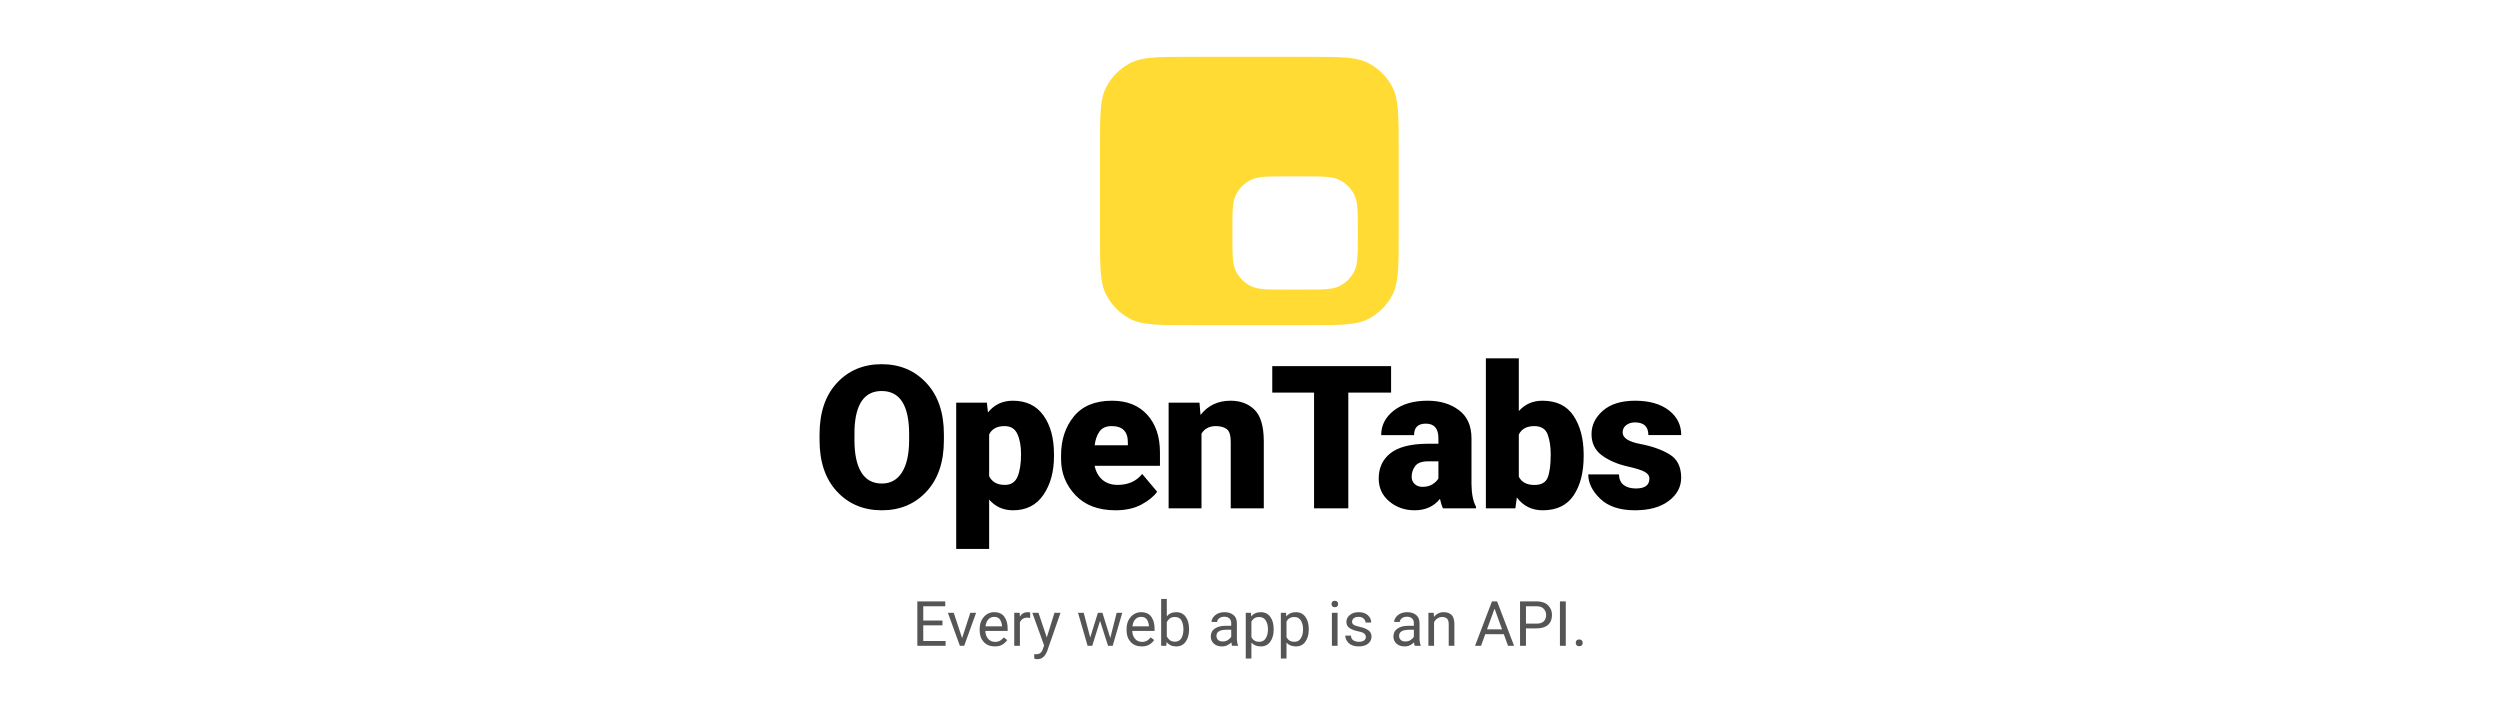
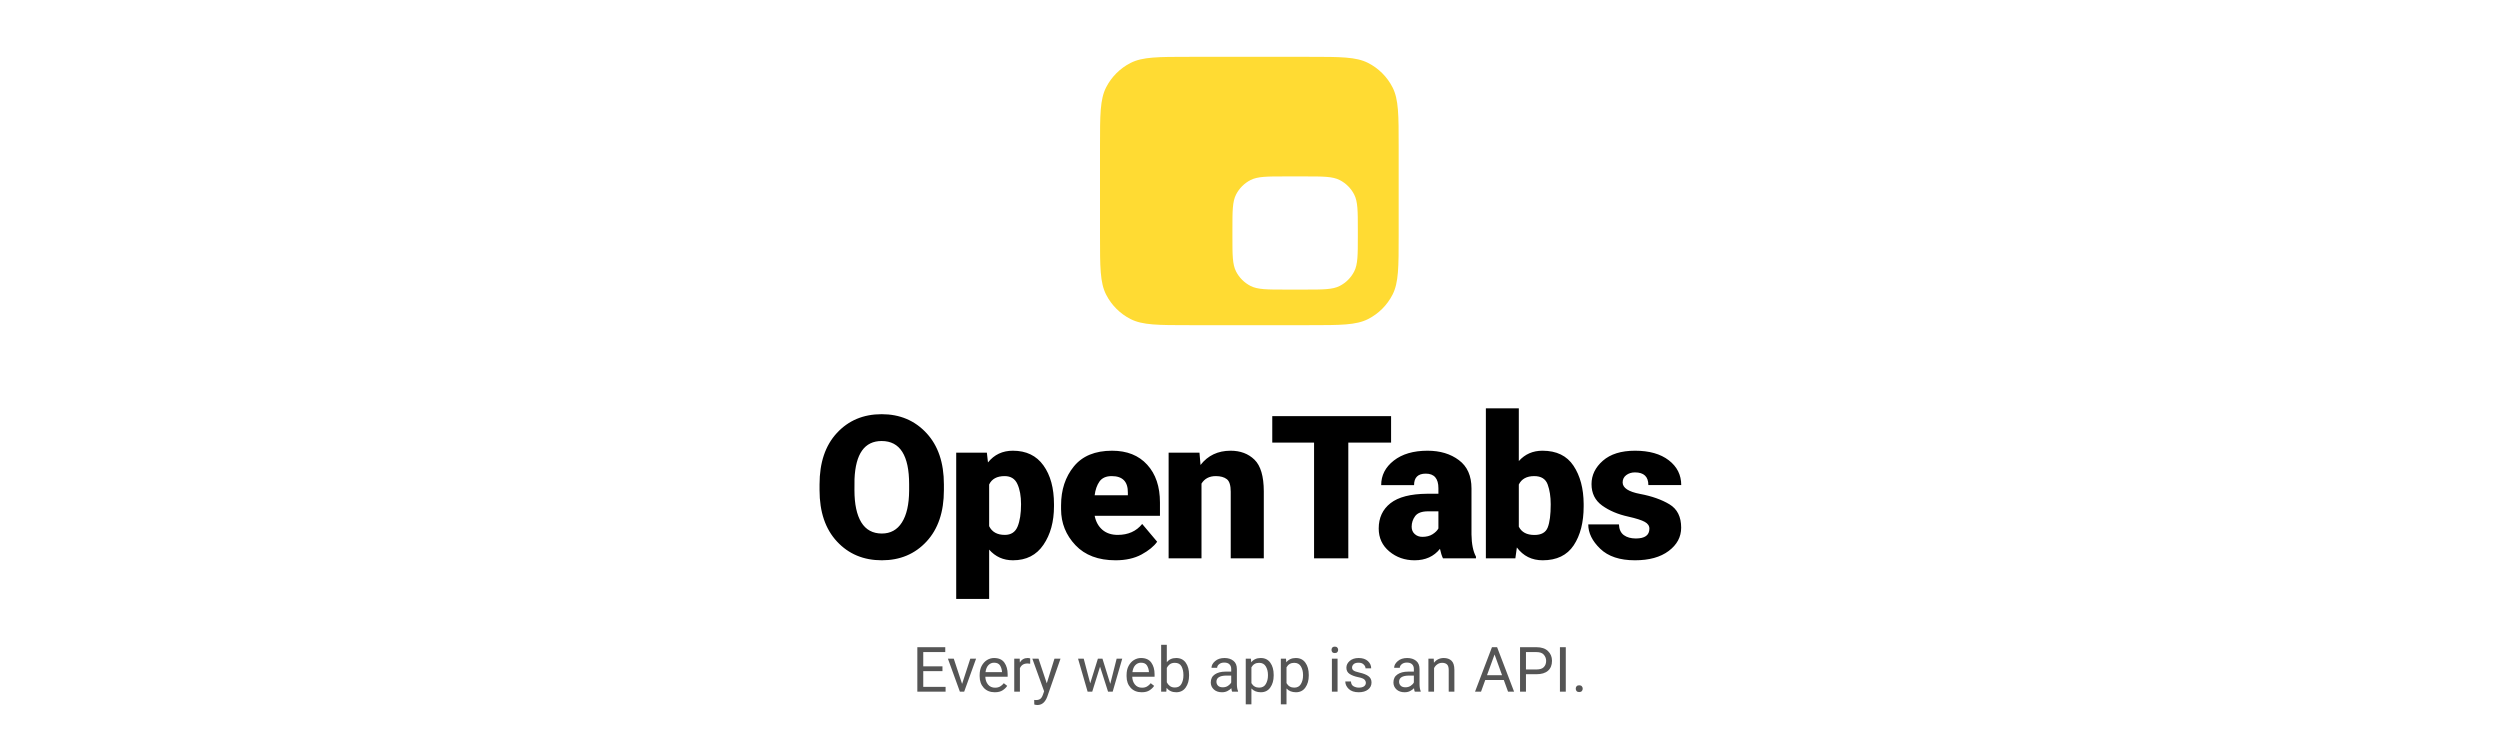
- <svg xmlns="http://www.w3.org/2000/svg" viewBox="0 0 600 170" width="600" height="170">
+ <svg xmlns="http://www.w3.org/2000/svg" viewBox="0 0 600 180" width="600" height="180">
  <g transform="translate(264, 10) scale(0.14)">
    <path fill="#FFDB33" fill-rule="evenodd" d="       M 358.4 26 c 53.765 0 80.648 0 101.183 10.463 a 96 96 0 0 1 41.953 41.953 c 10.463 20.535 10.463 47.418 10.463 101.183 L 512 332.4 c 0 53.765 0 80.648 -10.463 101.183 a 96 96 0 0 1 -41.953 41.953 c -20.535 10.463 -47.418 10.463 -101.183 10.463 L 153.6 486 c -53.765 0 -80.648 0 -101.183 -10.463 a 96 96 0 0 1 -41.953 -41.953 c -10.463 -20.535 -10.463 -47.418 -10.463 -101.183 L 0 179.6 c 0 -53.765 0 -80.648 10.463 -101.183 a 96 96 0 0 1 41.953 -41.953 c 20.535 -10.463 47.418 -10.463 101.183 -10.463 Z       M 350.8 231 c 31.923 0 47.885 0 60.078 6.213 a 57 57 0 0 1 24.91 24.91 c 6.213 12.193 6.213 28.154 6.213 60.078 L 442 333.8 c 0 31.923 0 47.885 -6.213 60.078 a 57 57 0 0 1 -24.91 24.91 c -12.193 6.213 -28.154 6.213 -60.078 6.213 L 318.2 425 c -31.923 0 -47.885 0 -60.078 -6.213 a 57 57 0 0 1 -24.91 -24.91 c -6.213 -12.193 -6.213 -28.154 -6.213 -60.078 L 227 322.2 c 0 -31.923 0 -47.885 6.213 -60.078 a 57 57 0 0 1 24.91 -24.91 c 12.193 -6.213 28.154 -6.213 60.078 -6.213 Z     " />
  </g>
-   <text x="300" y="122" font-family="system-ui, -apple-system, 'Segoe UI', Roboto, sans-serif" font-size="48" font-weight="900" fill="#000000" text-anchor="middle" letter-spacing="-1">OpenTabs</text>
-   <text x="300" y="155" font-family="system-ui, -apple-system, 'Segoe UI', Roboto, sans-serif" font-size="15" fill="#555555" text-anchor="middle">Every web app is an API.</text>
+   <text x="300" y="134" font-family="system-ui, -apple-system, 'Segoe UI', Roboto, sans-serif" font-size="48" font-weight="900" fill="#000000" text-anchor="middle" letter-spacing="-1">OpenTabs</text>
+   <text x="300" y="166" font-family="system-ui, -apple-system, 'Segoe UI', Roboto, sans-serif" font-size="15" fill="#555555" text-anchor="middle">Every web app is an API.</text>
</svg>
